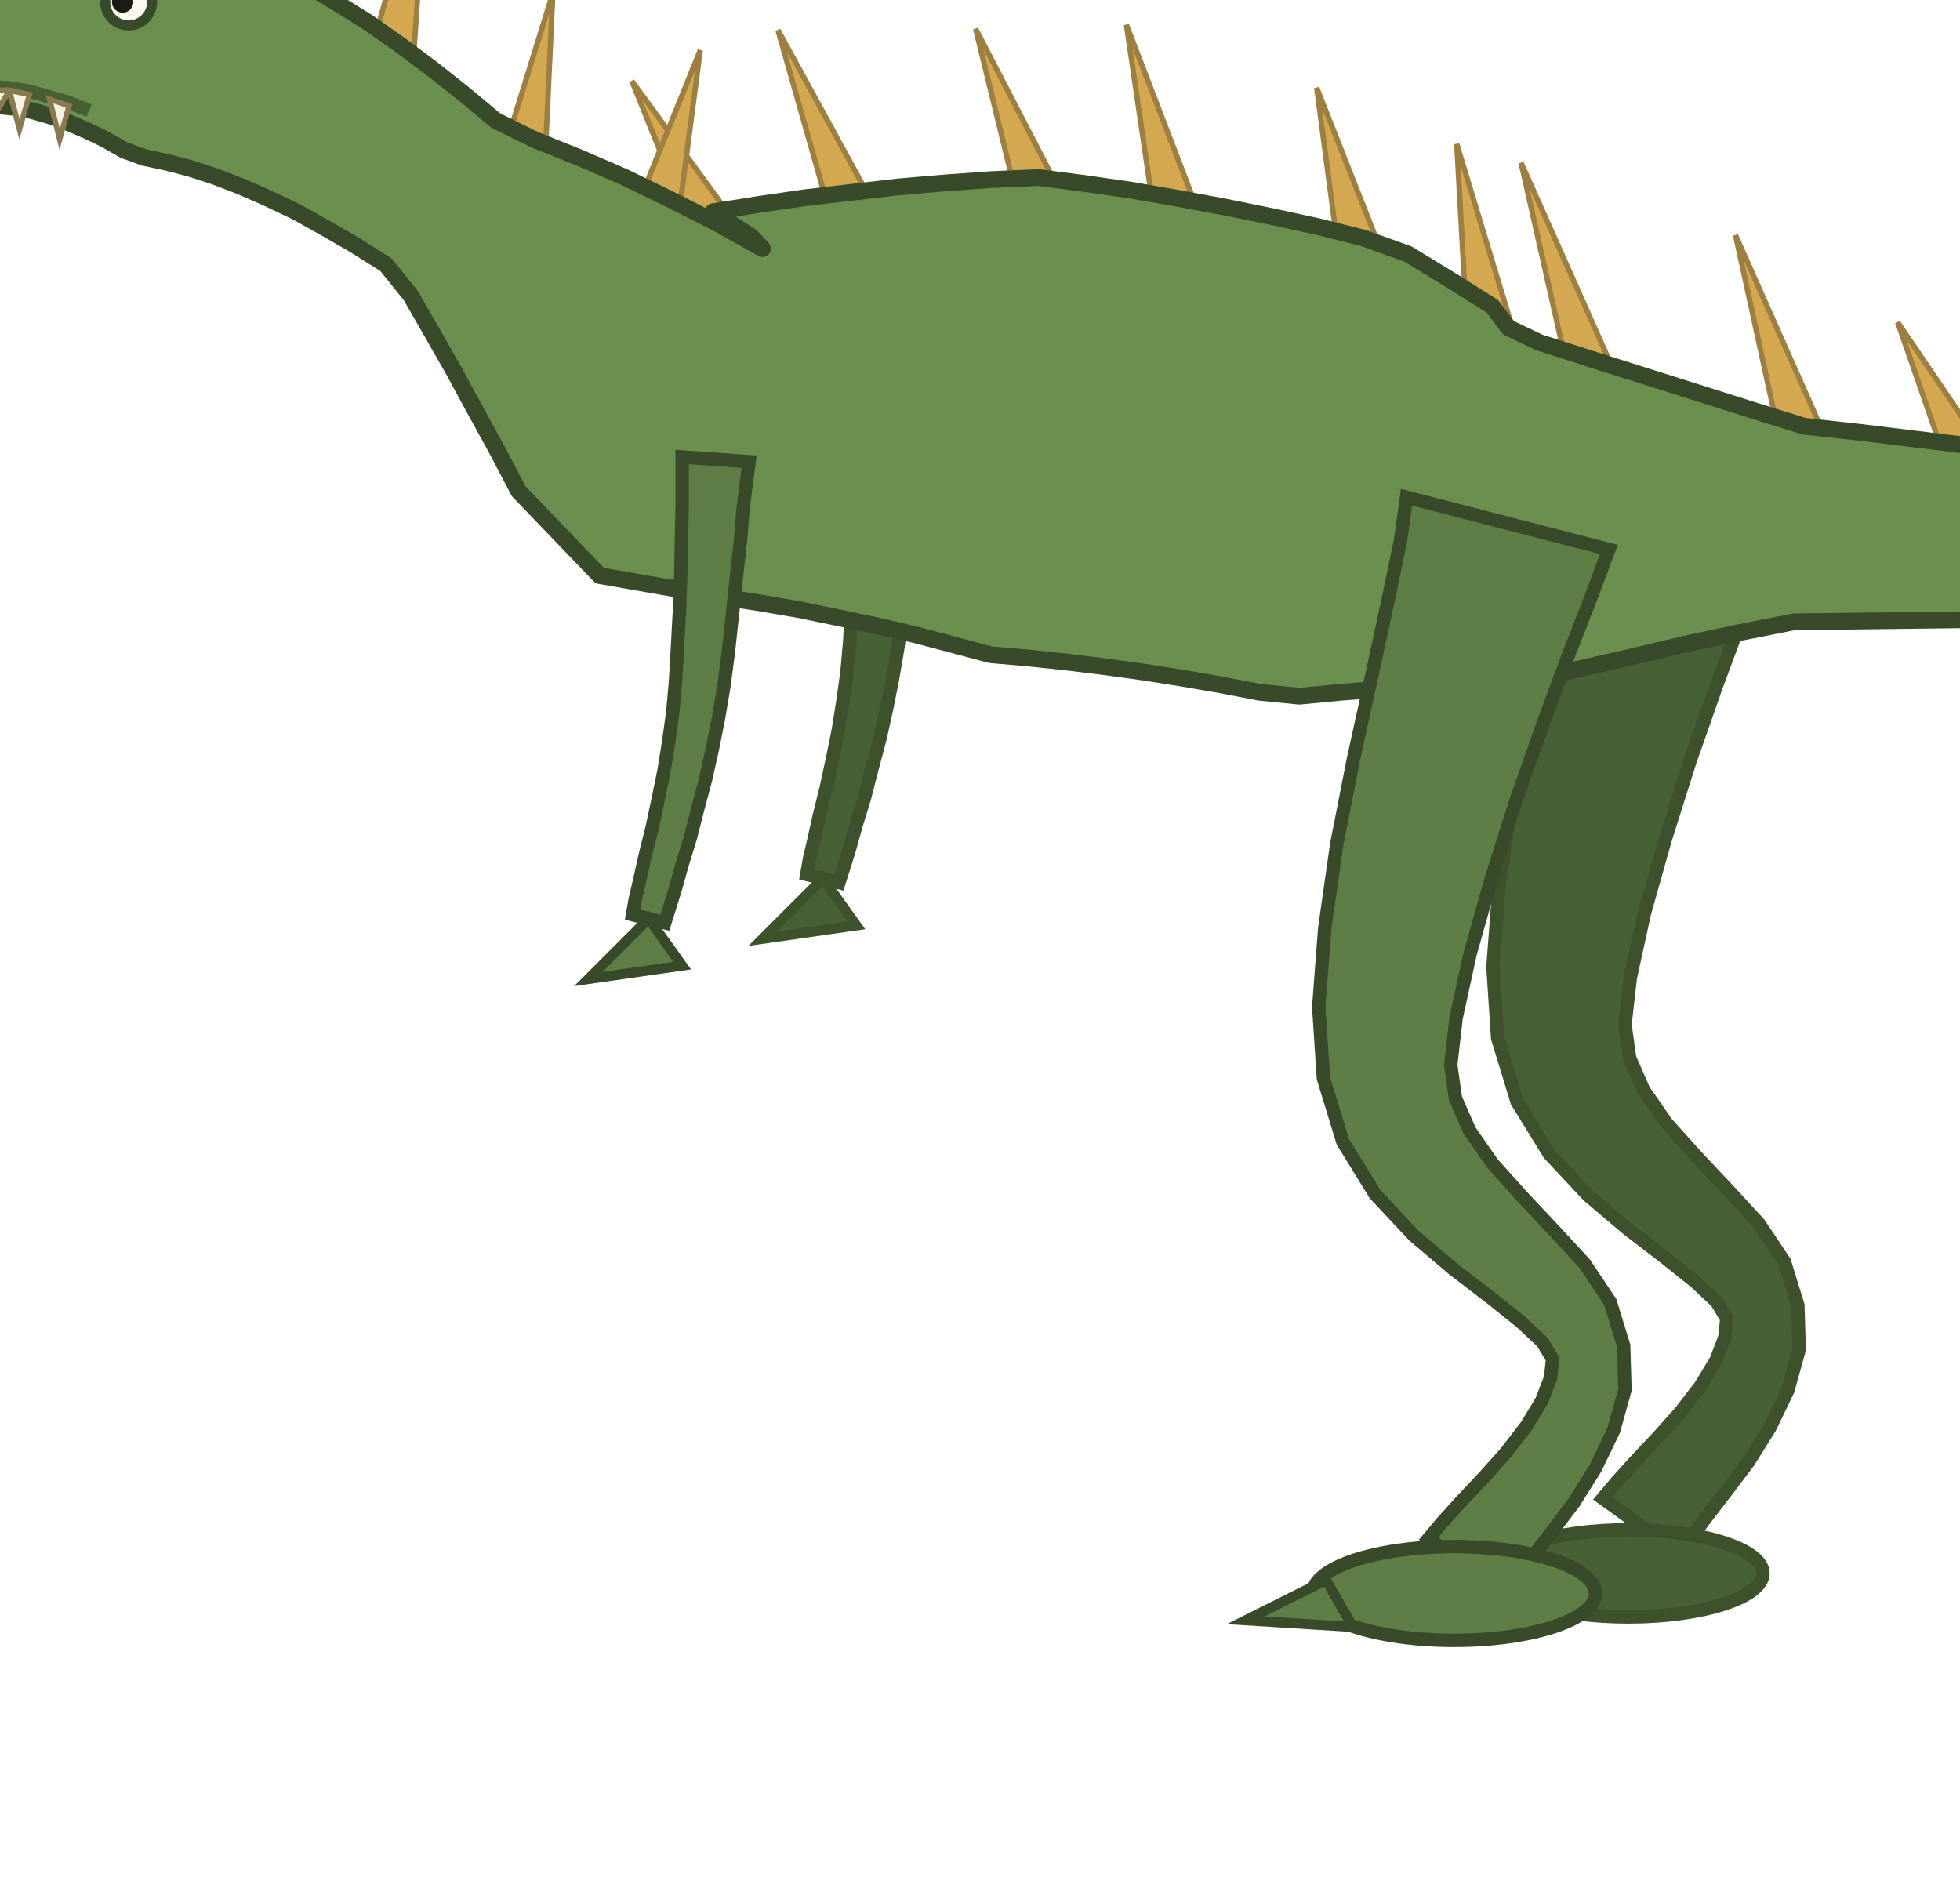
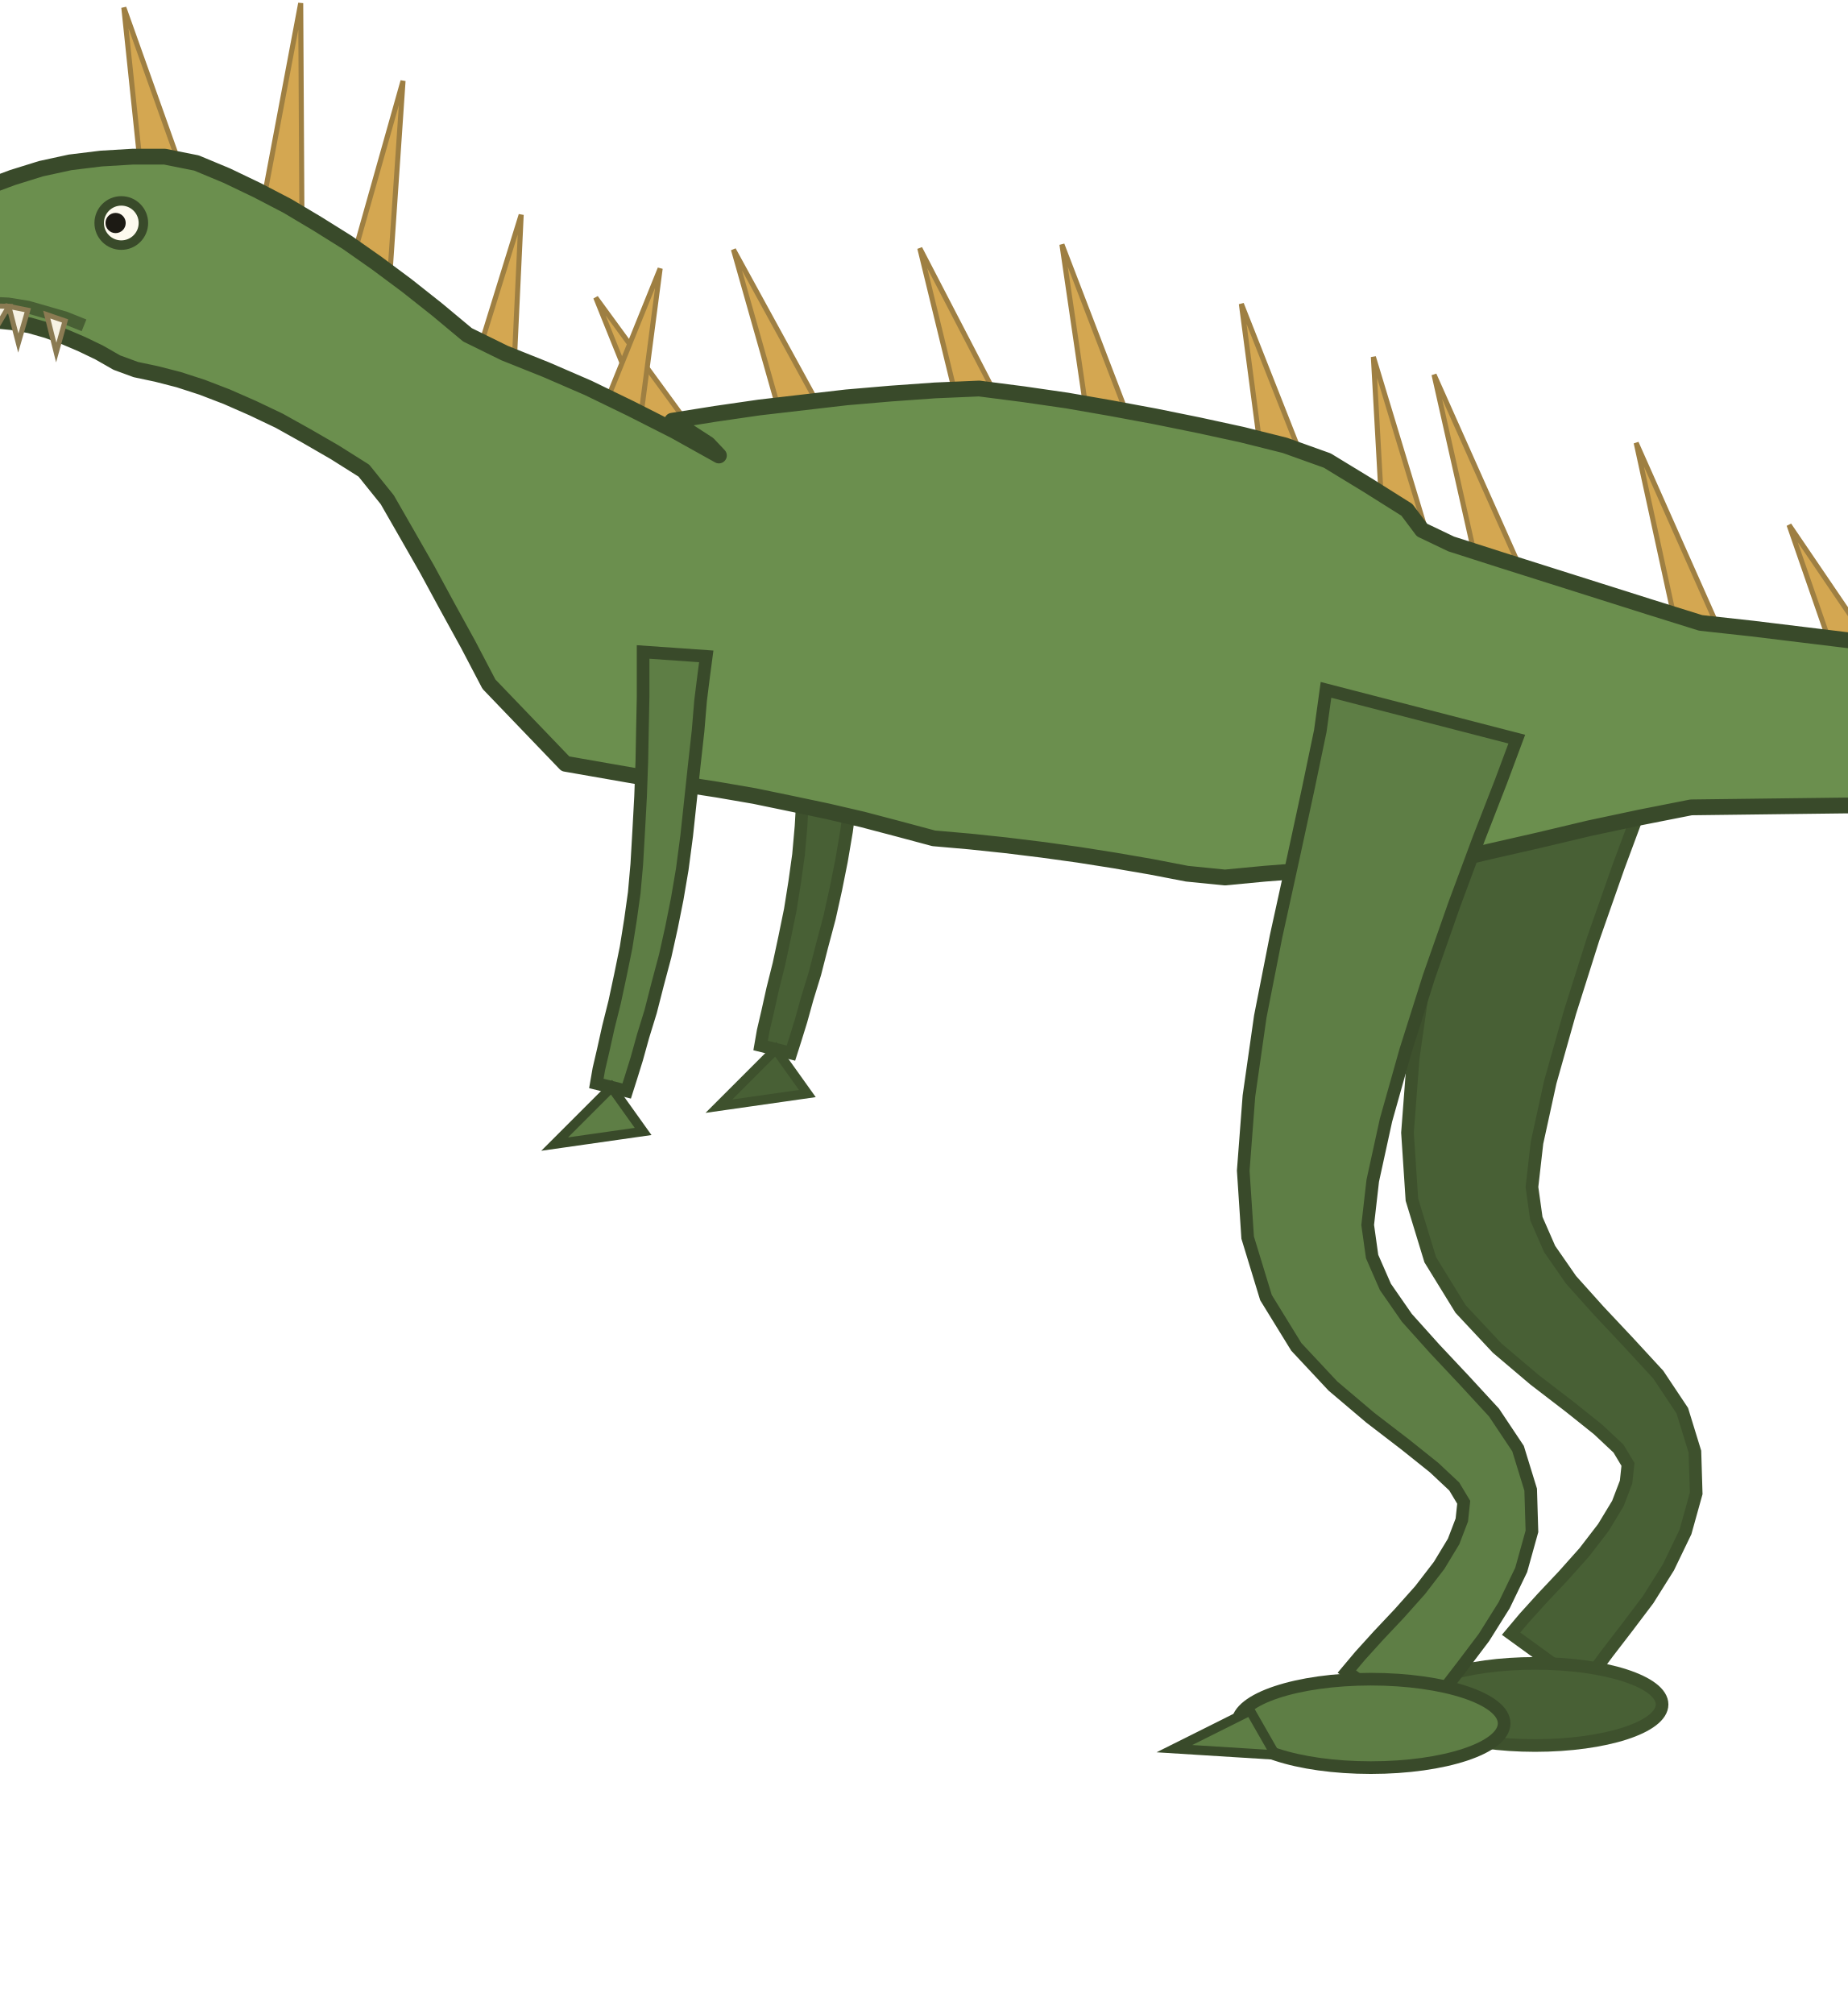
- <svg xmlns="http://www.w3.org/2000/svg" viewBox="284 226.2 292.5 283.8" role="img" aria-label="Velociraptor stance">
+ <svg xmlns="http://www.w3.org/2000/svg" viewBox="284 191.2 292.5 318.8" role="img" aria-label="Velociraptor stance">
  <path d="M519.9 294.4L519 300.9L517.1 310L514.7 321.1L512 333.4L509.5 346.1L507.7 358.7L506.8 370.5L507.5 381.1L510.4 390.6L515.2 398.4L521 404.6L526.9 409.6L532.5 413.9L537 417.5L540.2 420.5L541.7 423L541.4 425.8L540.1 429.2L537.8 433L534.8 436.9L531.5 440.6L528.2 444.1L525.3 447.3L523.2 449.8L534.8 458.2L536.2 455.9L538.5 452.8L541.5 448.9L544.9 444.4L548.1 439.3L550.8 433.7L552.5 427.6L552.3 421L550.3 414.5L546.5 408.8L541.8 403.7L537.1 398.7L532.7 393.8L529.3 388.9L527.2 384.1L526.5 379.1L527.3 372.1L529.4 362.5L532.5 351.5L536.2 339.8L540.2 328.4L544.1 317.9L547.6 308.9L550.1 302.2Z" fill="#486035" stroke="#3e512d" stroke-width="2" />
  <ellipse cx="527" cy="461" rx="20.1" ry="6.5" fill="#486035" stroke="#3e512d" stroke-width="2" />
  <path d="M411.8 288.4L411.8 291.5L411.8 295.6L411.7 300.4L411.6 305.7L411.4 311.3L411.1 316.8L410.8 322L410.4 326.5L409.8 330.8L409.1 335.2L408.2 339.6L407.3 343.8L406.3 347.8L405.5 351.4L404.8 354.4L404.4 356.7L409.2 357.9L409.9 355.7L410.8 352.8L411.8 349.2L413 345.3L414.1 341L415.3 336.5L416.3 332L417.2 327.5L418 322.8L418.7 317.5L419.3 311.9L419.9 306.3L420.5 300.9L420.9 296.1L421.4 292.1L421.8 289.1Z" fill="#486035" stroke="#3e512d" stroke-width="2" />
  <path d="M406.8 357.3L397.8 366.3L411.8 364.3Z" fill="#486035" stroke="#3e512d" stroke-width="1.5" />
  <g fill="#cf9d3e" stroke="#93712e" stroke-width="0.8" opacity="0.9">
    <path d="M675.5 307.6L663 275.4L668.6 307Z" />
    <path d="M640.4 302.7L627.5 272.1L633.5 302.1Z" />
    <path d="M614.7 299.2L601.7 266.9L607.7 298.7Z" />
    <path d="M581.2 294.9L567.2 274.3L574.2 294.5Z" />
    <path d="M556.6 291.9L543 261.3L549.6 291.6Z" />
    <path d="M525 281.9L511 250.5L518 281.6Z" />
    <path d="M509.6 274.8L501.4 247.7L502.8 272.9Z" />
    <path d="M490.4 264.4L480.5 239.3L483.6 262.8Z" />
    <path d="M463 258.3L452.1 229.9L456.1 257.2Z" />
    <path d="M442.3 255L429.6 230.5L435.4 254.3Z" />
    <path d="M414.5 257L400.1 230.7L407.5 256.8Z" />
    <path d="M394 259.8L378.3 238.3L387 259.9Z" />
    <path d="M385.1 259.7L388.5 233.7L379.9 255Z" />
    <path d="M365.3 250.9L366.5 225.2L359.9 246.5Z" />
    <path d="M345.6 236.4L347.8 204L339.7 232.7Z" />
    <path d="M331.8 227.1L331.6 191.7L325.5 224.1Z" />
    <path d="M313 218.8L303.6 192.4L306.2 217.2Z" />
  </g>
  <defs>
    <clipPath id="bod-part-velociraptor-stance">
      <path d="M754.6 317.8L745.2 316.3L735.9 314.9L726.6 313.4L717.4 312L708.3 310.6L699.2 309.3L690.1 307.9L681.1 306.6L672.2 305.3L663.4 304.1L654.5 302.8L645.8 301.6L637.1 300.4L628.5 299.2L619.9 298.1L611.4 297L602.9 295.9L594.5 294.8L586.1 293.7L577.8 292.7L569.6 291.7L561.4 290.7L553.2 289.8L545.2 287.3L537.3 284.8L529.4 282.3L521.5 279.8L513.7 277.3L509.1 275.1L506.7 271.9L500.5 268L494.1 264.1L487.4 261.7L480.6 260L473.7 258.5L466.8 257.1L459.8 255.8L452.9 254.6L446 253.6L439 252.7L432 253L425 253.5L418 254.1L411.1 254.9L404.2 255.7L397.3 256.7L390.4 257.8L396.1 261.5L397.8 263.3L390.8 259.4L383.9 255.9L377.1 252.6L370.4 249.7L363.9 247.1L358 244.2L353.2 240.2L348.4 236.4L343.7 232.9L339 229.6L334.2 226.6L329.5 223.8L324.7 221.3L319.9 219L315.1 217L310.1 216L305 216L300 216.3L295.1 216.9L290.5 217.9L286 219.3L281.7 220.9L277.7 222.8L273.9 225.1L270.3 227.6L267 230.3L264 233.3L261.2 236.4L266.9 244.5L270.4 243.3L273.7 242.5L276.9 242L279.9 241.8L282.9 241.9L285.9 242.2L288.7 242.7L291.5 243.5L294.2 244.5L297 245.7L299.7 247L302.5 248.6L305.5 249.7L308.8 250.4L312.3 251.3L316 252.5L319.9 254L324 255.8L328.2 257.8L332.5 260.2L337 262.8L341.6 265.7L345.3 270.3L348.4 275.7L351.6 281.3L354.8 287.2L358.1 293.2L361.4 299.5L373.5 312.1L391.8 315.3L397.6 316.2L403.4 317.2L409.2 318.4L414.9 319.6L420.5 320.9L426.2 322.4L431.8 323.9L437.5 324.4L443.2 325L448.9 325.7L454.7 326.5L460.4 327.4L466.2 328.4L471.9 329.5L477.9 330.1L484.2 329.5L490.6 329L500.9 329.5L511.8 327.9L519.7 326L527.6 324.2L535.6 322.3L543.6 320.6L551.7 319L559.9 318.9L568 318.8L576.3 318.7L584.6 318.7L592.9 318.7L601.4 318.7L609.9 318.8L618.4 318.8L627 318.9L635.7 319L644.4 319.2L653.2 319.4L662.1 319.5L671 319.8L680 320L689 320.3L698.1 320.5L707.3 320.8L716.5 321.2L725.8 321.5L735.2 321.9L744.6 322.3L754.1 322.8Z" />
    </clipPath>
  </defs>
  <path d="M754.6 317.8L745.2 316.3L735.9 314.9L726.6 313.4L717.4 312L708.3 310.6L699.2 309.3L690.1 307.9L681.1 306.6L672.2 305.3L663.4 304.1L654.5 302.8L645.8 301.6L637.1 300.4L628.5 299.2L619.9 298.1L611.4 297L602.9 295.9L594.5 294.8L586.1 293.7L577.8 292.7L569.6 291.7L561.4 290.7L553.2 289.8L545.2 287.3L537.3 284.8L529.4 282.3L521.5 279.8L513.7 277.3L509.1 275.1L506.7 271.9L500.5 268L494.1 264.1L487.4 261.7L480.6 260L473.7 258.5L466.8 257.1L459.8 255.8L452.9 254.6L446 253.6L439 252.7L432 253L425 253.5L418 254.1L411.1 254.9L404.2 255.7L397.3 256.7L390.4 257.8L396.1 261.5L397.8 263.3L390.8 259.4L383.9 255.9L377.1 252.6L370.4 249.7L363.9 247.1L358 244.2L353.2 240.2L348.4 236.4L343.7 232.9L339 229.6L334.2 226.6L329.5 223.8L324.7 221.3L319.9 219L315.1 217L310.1 216L305 216L300 216.3L295.1 216.9L290.5 217.9L286 219.3L281.7 220.9L277.7 222.8L273.9 225.1L270.3 227.6L267 230.3L264 233.3L261.2 236.4L266.9 244.5L270.4 243.3L273.7 242.5L276.9 242L279.9 241.8L282.9 241.9L285.9 242.2L288.7 242.7L291.5 243.5L294.2 244.5L297 245.7L299.7 247L302.5 248.6L305.5 249.7L308.8 250.4L312.3 251.3L316 252.5L319.9 254L324 255.8L328.2 257.8L332.5 260.2L337 262.8L341.6 265.7L345.3 270.3L348.4 275.7L351.6 281.3L354.8 287.2L358.1 293.2L361.4 299.5L373.5 312.1L391.8 315.3L397.6 316.2L403.4 317.2L409.2 318.4L414.9 319.6L420.5 320.9L426.2 322.4L431.8 323.9L437.5 324.4L443.2 325L448.9 325.7L454.7 326.5L460.4 327.4L466.2 328.4L471.9 329.5L477.9 330.1L484.2 329.5L490.6 329L500.9 329.5L511.8 327.9L519.7 326L527.6 324.2L535.6 322.3L543.6 320.6L551.7 319L559.9 318.9L568 318.8L576.3 318.7L584.6 318.7L592.9 318.7L601.4 318.7L609.9 318.8L618.4 318.8L627 318.9L635.7 319L644.4 319.2L653.2 319.4L662.1 319.5L671 319.8L680 320L689 320.3L698.1 320.5L707.3 320.8L716.5 321.2L725.8 321.5L735.2 321.9L744.6 322.3L754.1 322.8Z" fill="#6b8f4e" stroke="#394a2a" stroke-width="2.5" stroke-linejoin="round" />
  <path d="M297.3 242.7L294.3 241.5L288.4 239.8L285.3 239.3L278.9 239L275.6 239.3L268.8 240.8" fill="none" stroke="#394a2a" stroke-width="2" opacity="0.7" />
  <g opacity="1">
    <path d="M294.3 242L292.9 247L291.4 241Z" fill="#f6f2e4" stroke="#8a7a52" stroke-width="0.8" />
    <path d="M288.4 240.3L286.9 245.5L285.4 239.7Z" fill="#f6f2e4" stroke="#8a7a52" stroke-width="0.8" />
    <path d="M285.4 239.7L282.2 245.1L279.1 239.5Z" fill="#f6f2e4" stroke="#8a7a52" stroke-width="0.8" />
    <path d="M279.1 239.5L277.5 245.1L275.8 239.7Z" fill="#f6f2e4" stroke="#8a7a52" stroke-width="0.8" />
    <path d="M272.5 240.3L270.8 246.3L269 241.2Z" fill="#f6f2e4" stroke="#8a7a52" stroke-width="0.8" />
  </g>
  <circle cx="303.2" cy="226.5" r="3.5" fill="#fdfaef" stroke="#394a2a" stroke-width="1.5" />
  <circle cx="302.3" cy="226.5" r="1.6" fill="#1c1a14" />
  <path d="M493.9 300.4L493 306.9L491.1 316L488.7 327.1L486 339.4L483.5 352.1L481.7 364.7L480.8 376.5L481.5 387.1L484.4 396.6L489.2 404.4L495 410.6L500.9 415.6L506.5 419.9L511 423.5L514.2 426.5L515.7 429L515.4 431.8L514.1 435.2L511.8 439L508.8 442.9L505.5 446.6L502.2 450.1L499.3 453.3L497.2 455.8L508.8 464.2L510.2 461.9L512.5 458.8L515.5 454.9L518.9 450.4L522.1 445.3L524.8 439.7L526.5 433.6L526.3 427L524.3 420.5L520.5 414.8L515.8 409.7L511.1 404.7L506.7 399.8L503.3 394.9L501.2 390.1L500.5 385.1L501.3 378.1L503.4 368.5L506.5 357.5L510.2 345.8L514.2 334.4L518.1 323.9L521.6 314.9L524.1 308.2Z" fill="#5e7e45" stroke="#394a2a" stroke-width="2" />
  <ellipse cx="501" cy="464" rx="21.1" ry="7" fill="#5e7e45" stroke="#394a2a" stroke-width="2" />
  <path d="M481.9 462L469.9 468L485.9 469Z" fill="#5e7e45" stroke="#394a2a" stroke-width="1.5" />
  <path d="M385.8 294.4L385.8 297.5L385.8 301.6L385.7 306.4L385.6 311.7L385.4 317.3L385.1 322.8L384.8 328L384.4 332.5L383.8 336.8L383.1 341.2L382.2 345.6L381.3 349.8L380.3 353.8L379.5 357.4L378.8 360.4L378.4 362.7L383.2 363.9L383.9 361.7L384.8 358.8L385.8 355.2L387 351.3L388.1 347L389.3 342.5L390.3 338L391.2 333.5L392 328.8L392.7 323.5L393.3 317.9L393.9 312.3L394.5 306.9L394.9 302.1L395.4 298.1L395.8 295.1Z" fill="#5e7e45" stroke="#394a2a" stroke-width="2" />
  <path d="M380.8 363.3L371.8 372.3L385.8 370.3Z" fill="#5e7e45" stroke="#394a2a" stroke-width="1.5" />
</svg>
